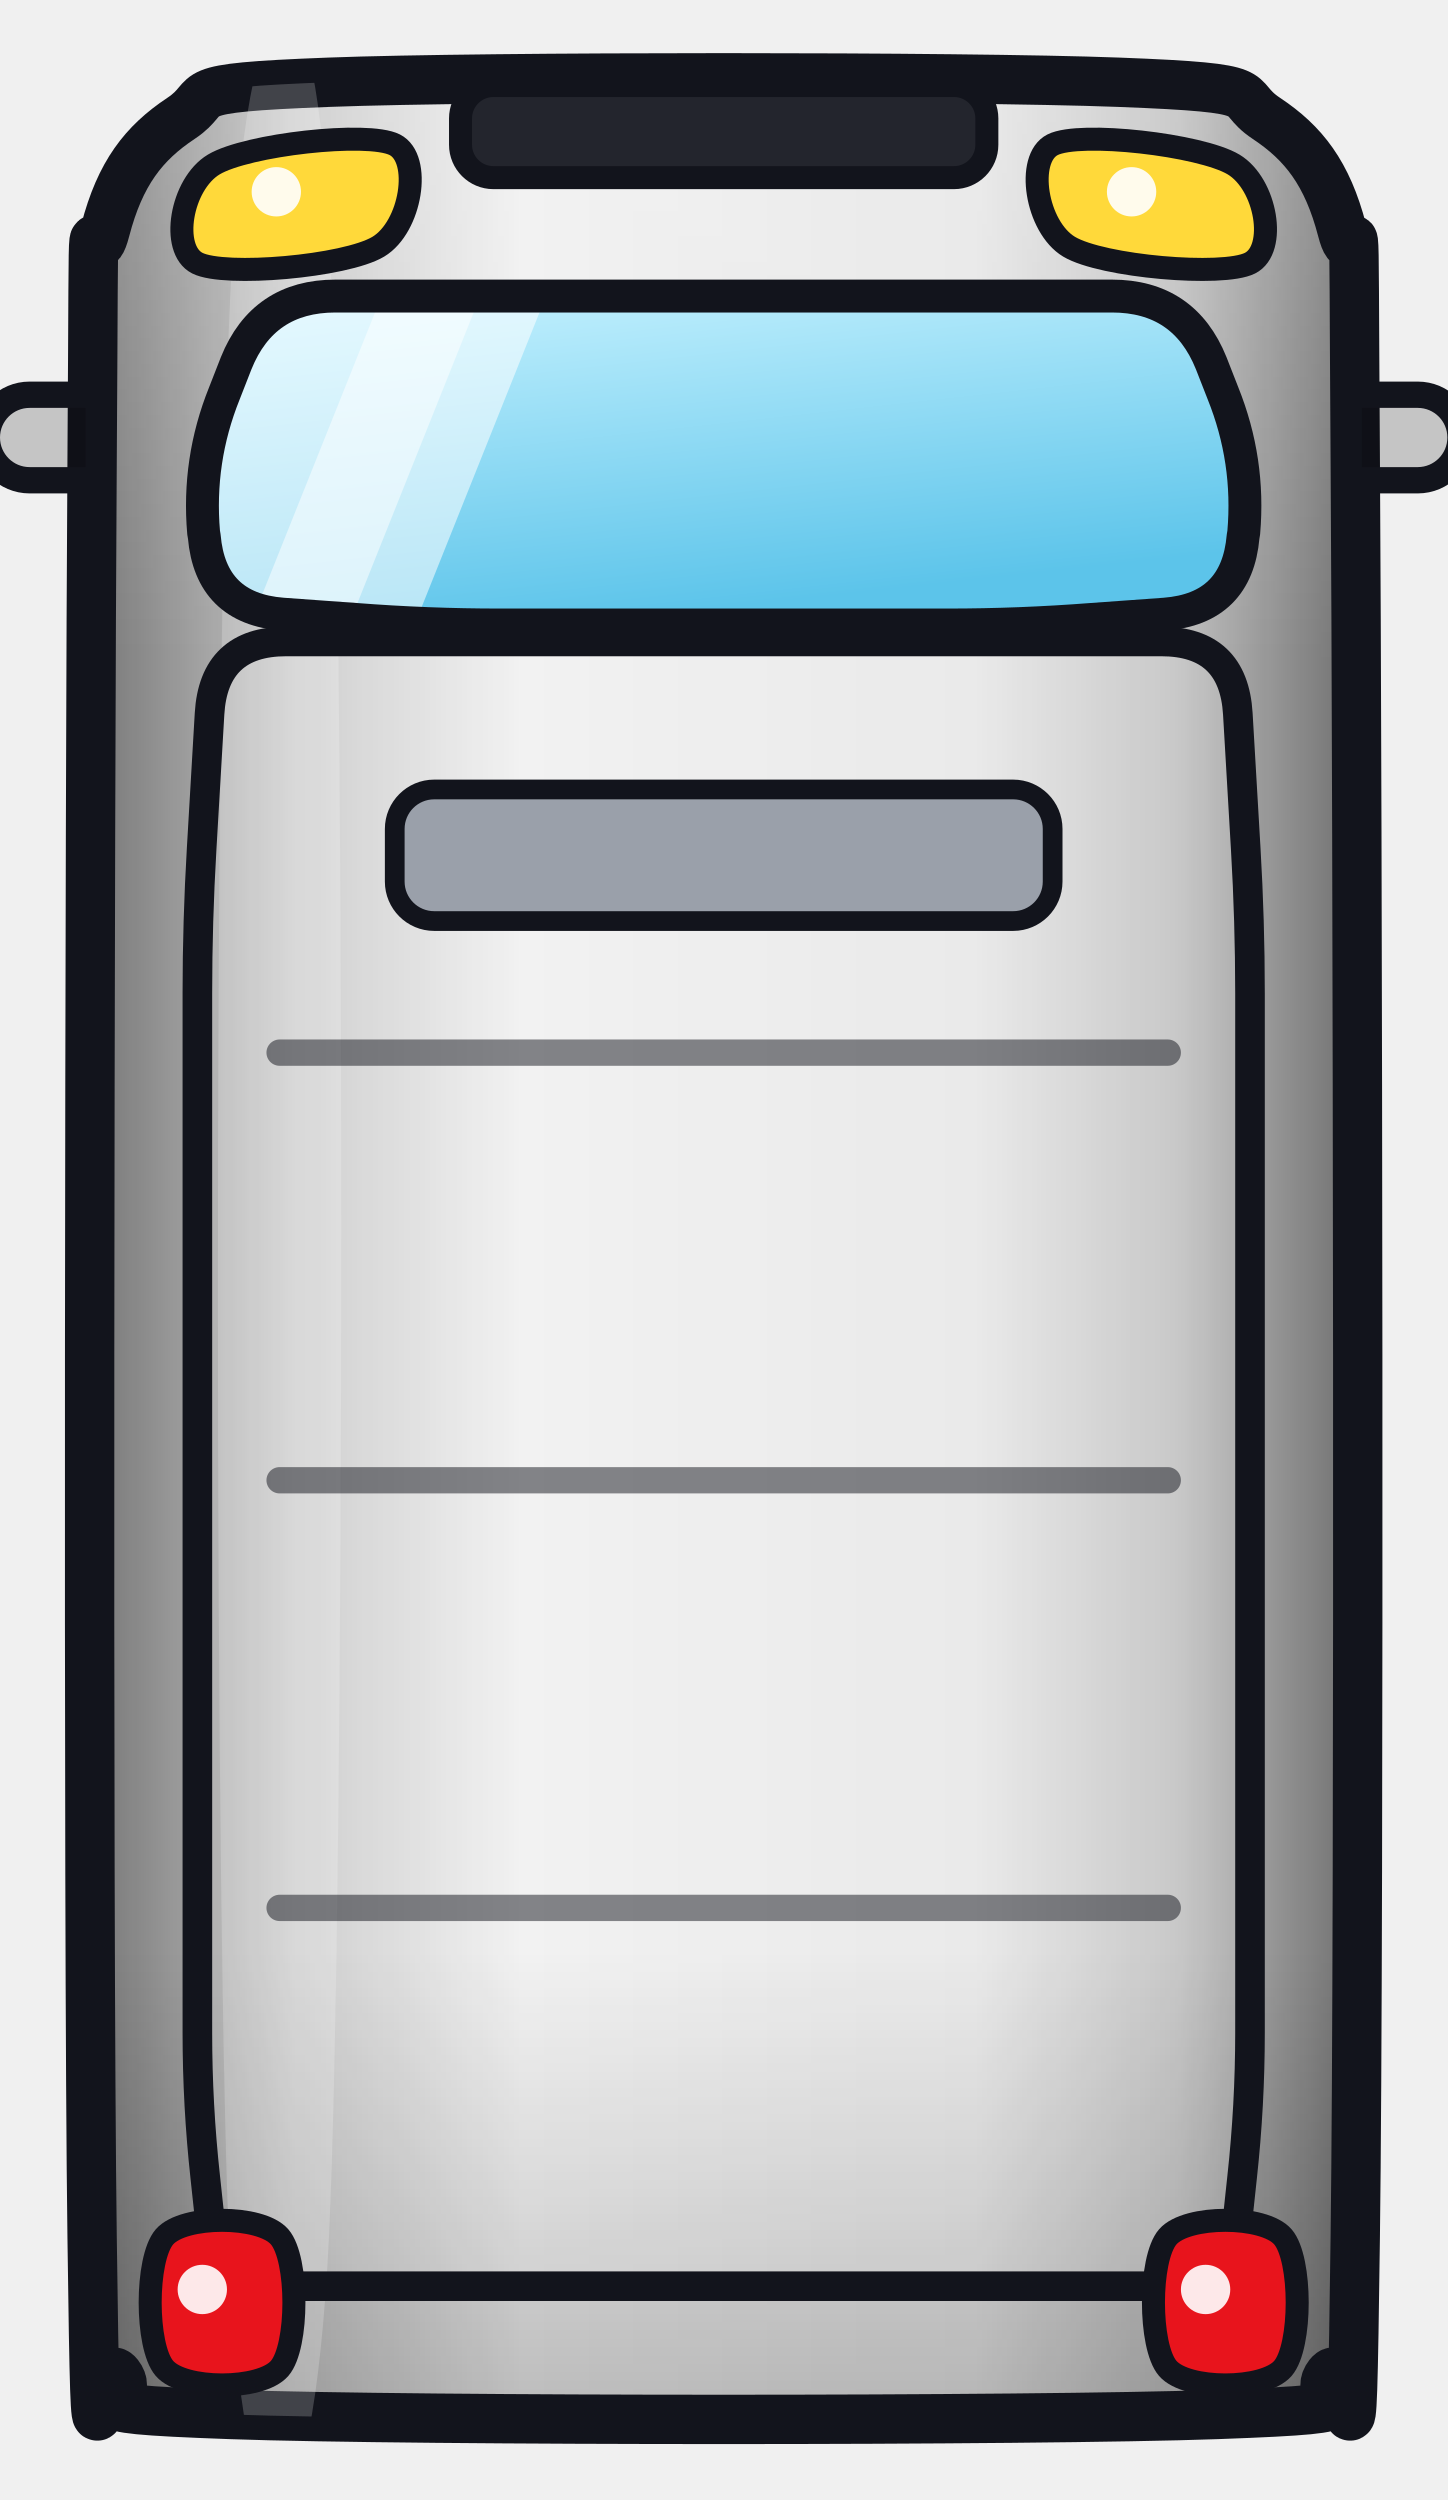
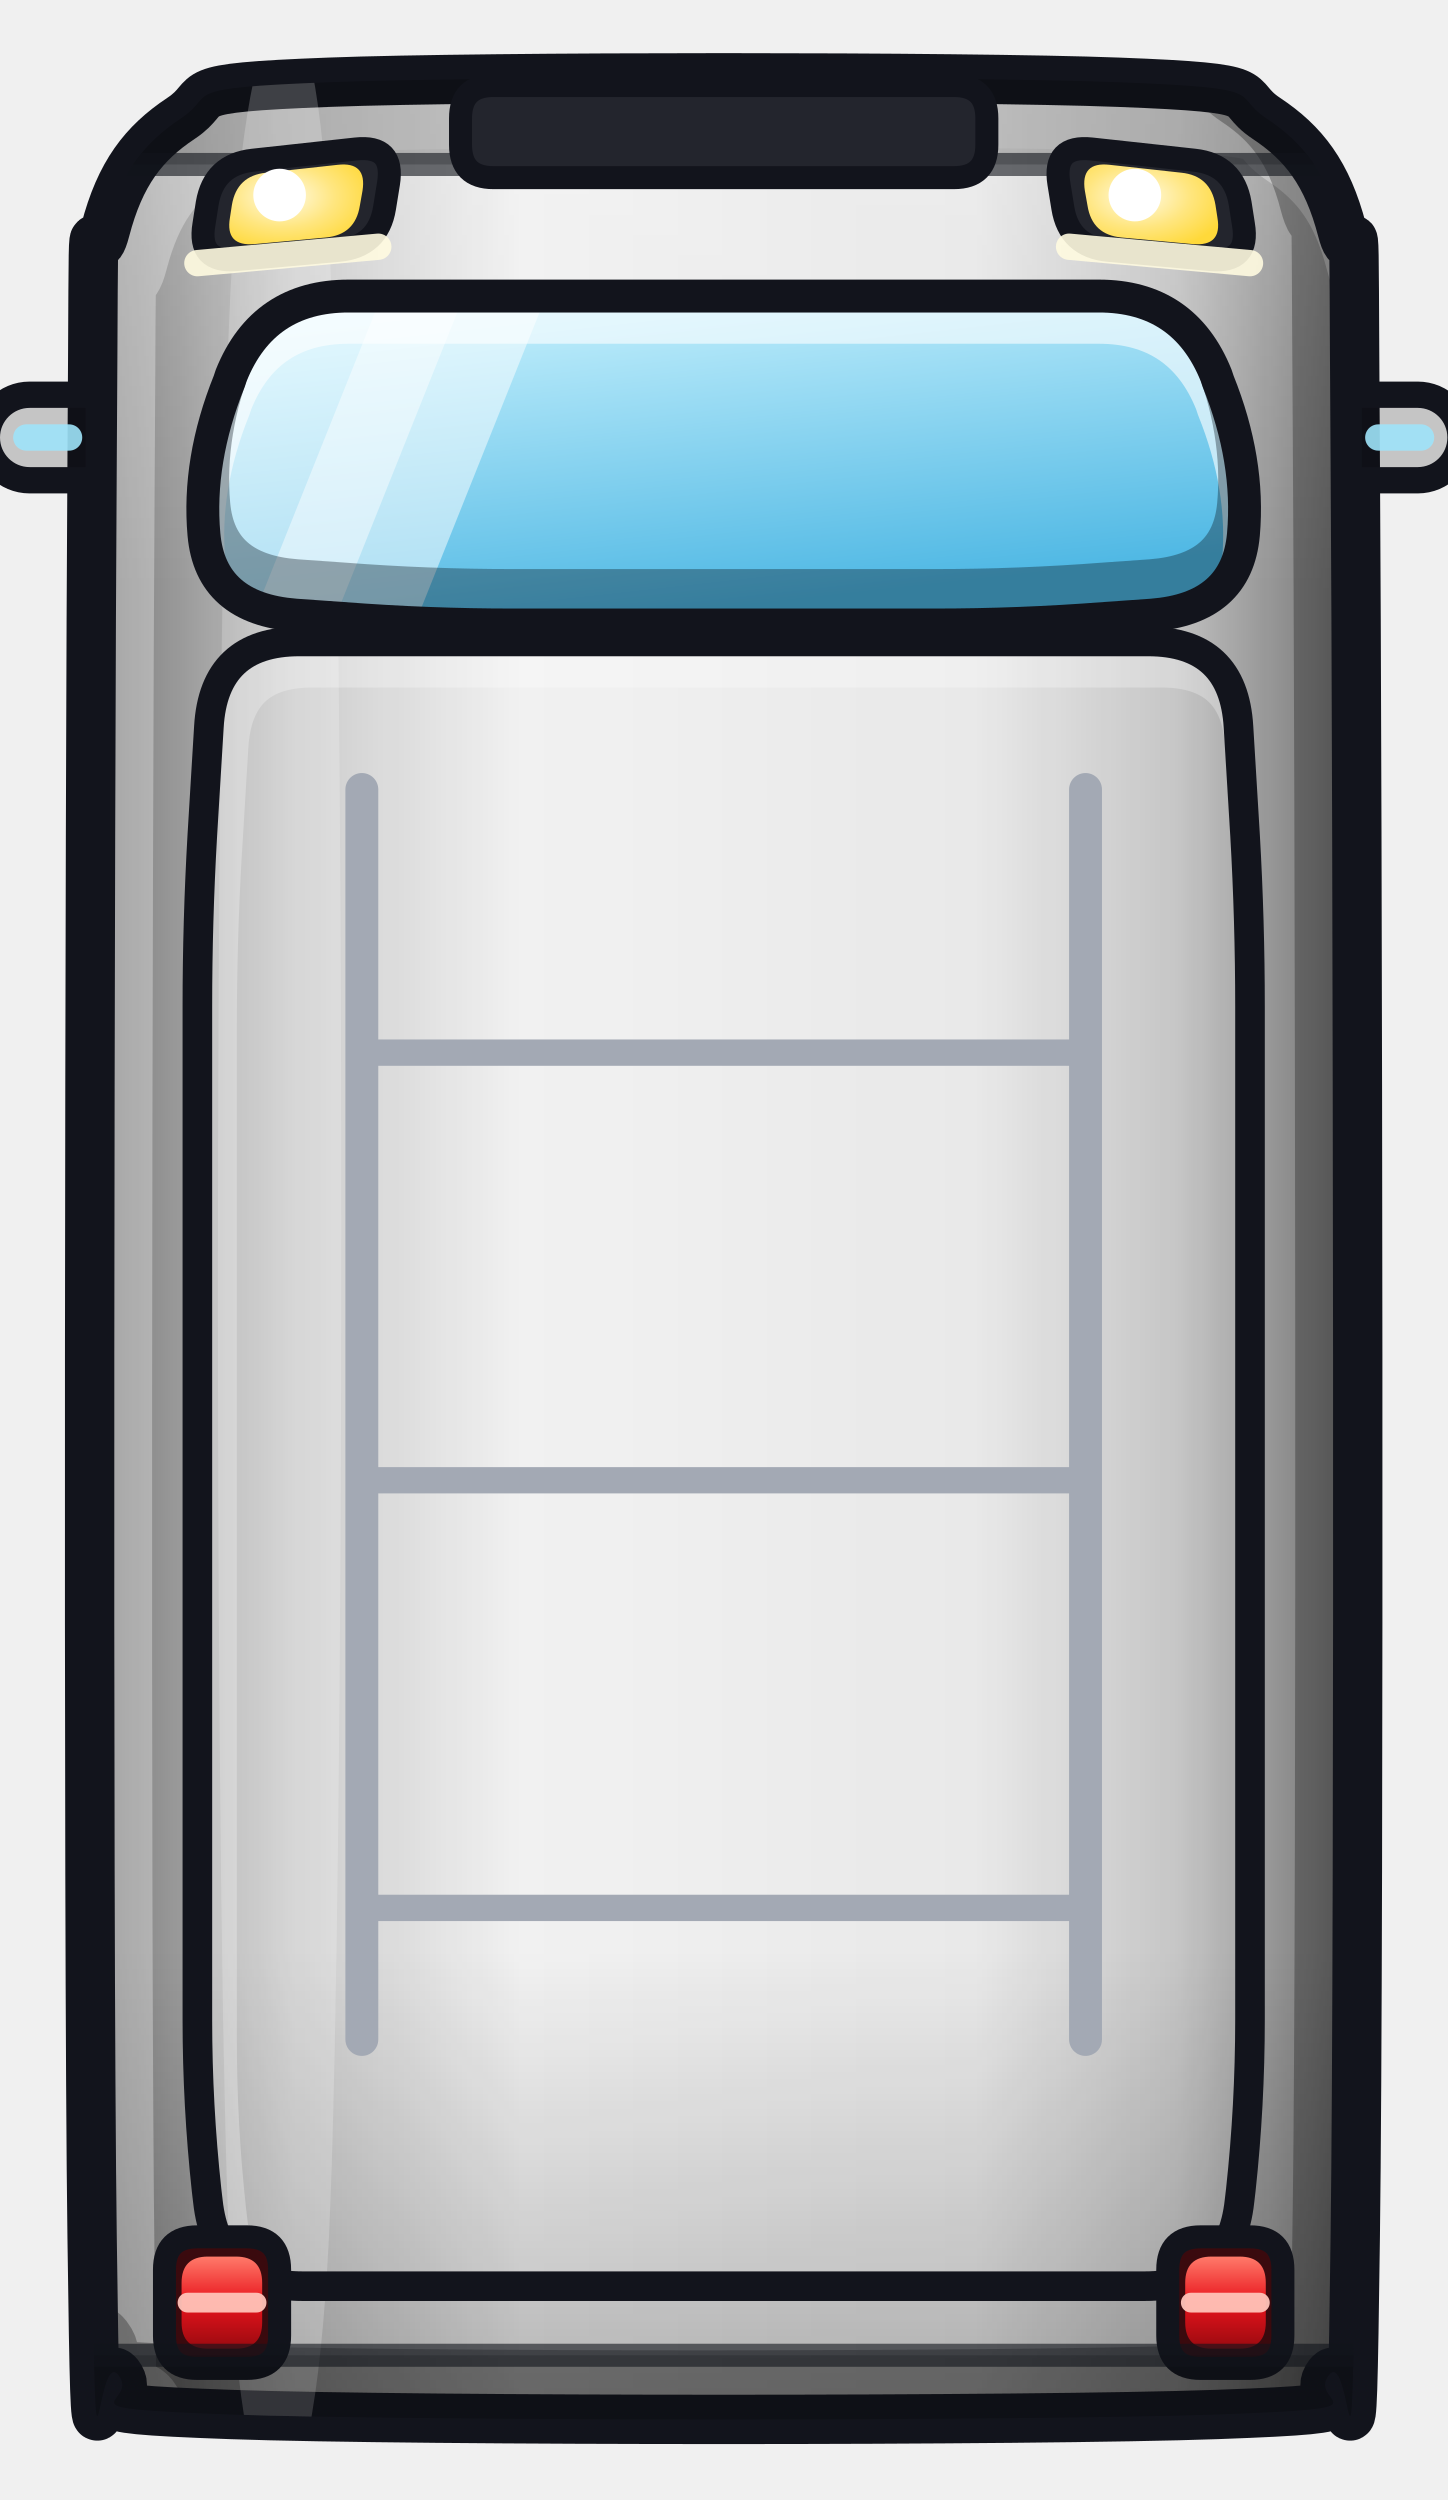
<svg xmlns="http://www.w3.org/2000/svg" width="176" height="304" viewBox="-22 -38 44 76">
  <defs>
-     <clipPath id="c1">
+     <linearGradient id="g1" x1="0" y1="0" x2="1" y2="0">
+       <stop offset="0" stop-color="#000" stop-opacity="0.45" />
+       <stop offset="0.3" stop-color="#000" stop-opacity="0" />
+       <stop offset="0.7" stop-color="#000" stop-opacity="0" />
+       <stop offset="1" stop-color="#000" stop-opacity="0.45" />
+     </linearGradient>
+     <clipPath id="c2">
      <path d="M12,-35.5 C16.75,-35.32 15.37,-35.15 16.5,-34.4 C17.63,-33.65 18.35,-32.73 18.8,-31 C19.25,-29.27 19.13,-34.17 19.2,-24 C19.27,-13.83 19.33,20.3 19.2,30 C19.07,39.7 19.1,33.3 18.4,34.2 C17.7,35.1 20.57,35.2 15,35.4 C9.43,35.6 -9.43,35.6 -15,35.4 C-20.57,35.2 -17.7,35.1 -18.4,34.2 C-19.1,33.3 -19.07,39.7 -19.2,30 C-19.33,20.3 -19.27,-13.83 -19.2,-24 C-19.13,-34.17 -19.25,-29.27 -18.8,-31 C-18.35,-32.73 -17.63,-33.65 -16.5,-34.4 C-15.37,-35.15 -16.75,-35.32 -12,-35.5 C-7.25,-35.68 7.25,-35.68 12,-35.5 Z" />
    </clipPath>
-     <linearGradient id="g2" x1="0" y1="0" x2="1" y2="0">
+     <linearGradient id="g3" x1="0" y1="0" x2="1" y2="0">
      <stop offset="0" stop-color="#000" stop-opacity="0.5" />
      <stop offset="0.16" stop-color="#000" stop-opacity="0.17" />
      <stop offset="0.34" stop-color="#000" stop-opacity="0" />
      <stop offset="0.7" stop-color="#000" stop-opacity="0.04" />
      <stop offset="0.86" stop-color="#000" stop-opacity="0.2" />
      <stop offset="1" stop-color="#000" stop-opacity="0.53" />
    </linearGradient>
-     <linearGradient id="v3" x1="0" y1="0" x2="0" y2="1">
-       <stop offset="0" stop-color="#fff" stop-opacity="0.18" />
-       <stop offset="0.25" stop-color="#fff" stop-opacity="0" />
+     <linearGradient id="g4" x1="0" y1="0" x2="0" y2="1">
+       <stop offset="0" stop-color="#fff" stop-opacity="0.2" />
+       <stop offset="0.22" stop-color="#fff" stop-opacity="0" />
      <stop offset="0.8" stop-color="#000" stop-opacity="0" />
-       <stop offset="1" stop-color="#000" stop-opacity="0.22" />
+       <stop offset="1" stop-color="#000" stop-opacity="0.25" />
    </linearGradient>
-     <linearGradient id="w4" x1="0" y1="0" x2="0.35" y2="1">
-       <stop offset="0" stop-color="#c9f3ff" />
-       <stop offset="1" stop-color="#5cc4ea" />
+     <radialGradient id="g5" cx="0.4" cy="0.4" r="0.7">
+       <stop offset="0" stop-color="#fffbe8" stop-opacity="1" />
+       <stop offset="0.55" stop-color="#ffe680" stop-opacity="1" />
+       <stop offset="1" stop-color="#ffd93a" stop-opacity="1" />
+     </radialGradient>
+     <radialGradient id="g6" cx="0.4" cy="0.4" r="0.7">
+       <stop offset="0" stop-color="#fffbe8" stop-opacity="1" />
+       <stop offset="0.55" stop-color="#ffe680" stop-opacity="1" />
+       <stop offset="1" stop-color="#ffd93a" stop-opacity="1" />
+     </radialGradient>
+     <linearGradient id="g7" x1="0" y1="0" x2="0.35" y2="1">
+       <stop offset="0" stop-color="#d2f6ff" stop-opacity="1" />
+       <stop offset="1" stop-color="#4fb8e4" stop-opacity="1" />
    </linearGradient>
-     <clipPath id="c5">
-       <path d="M11.8,-29 Q14,-29 14.82,-26.96 L15.18,-26.04 Q16,-24 15.81,-21.81 L15.79,-21.69 Q15.6,-19.5 13.41,-19.33 L11.19,-19.17 Q9,-19 6.8,-19 L-6.8,-19 Q-9,-19 -11.19,-19.17 L-13.41,-19.33 Q-15.6,-19.5 -15.79,-21.69 L-15.81,-21.81 Q-16,-24 -15.18,-26.04 L-14.82,-26.96 Q-14,-29 -11.8,-29 Z" />
+     <clipPath id="c8">
+       <path d="M11.4,-29 Q14,-29 14.97,-26.59 L15.03,-26.41 Q16,-24 15.8,-21.75 L15.8,-21.75 Q15.6,-19.5 13.01,-19.3 L11.59,-19.2 Q9,-19 6.4,-19 L-6.4,-19 Q-9,-19 -11.59,-19.2 L-13.01,-19.3 Q-15.6,-19.5 -15.8,-21.75 L-15.8,-21.75 Q-16,-24 -15.03,-26.41 L-14.97,-26.59 Q-14,-29 -11.4,-29 Z" />
    </clipPath>
+     <clipPath id="c9">
+       <path d="M12.9,-18.5 Q15.5,-18.5 15.65,-15.9 L15.85,-12.6 Q16,-10 16,-7.4 L16,23.4 Q16,26 15.72,28.58 L15.68,28.92 Q15.4,31.5 12.8,31.5 L-12.8,31.5 Q-15.4,31.5 -15.68,28.92 L-15.72,28.58 Q-16,26 -16,23.4 L-16,-7.4 Q-16,-10 -15.85,-12.6 L-15.65,-15.9 Q-15.5,-18.5 -12.9,-18.5 Z" />
+     </clipPath>
+     <linearGradient id="g10" x1="0" y1="0" x2="0" y2="1">
+       <stop offset="0" stop-color="#ff7a6a" stop-opacity="1" />
+       <stop offset="0.5" stop-color="#e8141c" stop-opacity="1" />
+       <stop offset="1" stop-color="#9a0a10" stop-opacity="1" />
+     </linearGradient>
+     <linearGradient id="g11" x1="0" y1="0" x2="0" y2="1">
+       <stop offset="0" stop-color="#ff7a6a" stop-opacity="1" />
+       <stop offset="0.5" stop-color="#e8141c" stop-opacity="1" />
+       <stop offset="1" stop-color="#9a0a10" stop-opacity="1" />
+     </linearGradient>
  </defs>
-   <g clip-path="url(#c1)">
-     <path d="M12,-35.5 C16.75,-35.32 15.37,-35.15 16.5,-34.4 C17.63,-33.65 18.35,-32.73 18.8,-31 C19.25,-29.27 19.13,-34.17 19.2,-24 C19.27,-13.83 19.33,20.3 19.2,30 C19.07,39.7 19.1,33.3 18.4,34.2 C17.7,35.1 20.57,35.2 15,35.4 C9.43,35.6 -9.43,35.6 -15,35.4 C-20.57,35.2 -17.7,35.1 -18.4,34.2 C-19.1,33.3 -19.07,39.7 -19.2,30 C-19.33,20.3 -19.27,-13.83 -19.2,-24 C-19.13,-34.17 -19.25,-29.27 -18.8,-31 C-18.35,-32.73 -17.63,-33.65 -16.5,-34.4 C-15.37,-35.15 -16.75,-35.32 -12,-35.5 C-7.25,-35.68 7.25,-35.68 12,-35.5 Z" fill="url(#g2)" />
-     <path d="M12,-35.5 C16.75,-35.32 15.37,-35.15 16.5,-34.4 C17.63,-33.65 18.35,-32.73 18.8,-31 C19.25,-29.27 19.13,-34.17 19.2,-24 C19.27,-13.83 19.33,20.3 19.2,30 C19.07,39.7 19.1,33.3 18.4,34.2 C17.7,35.1 20.57,35.2 15,35.4 C9.43,35.6 -9.43,35.6 -15,35.4 C-20.57,35.2 -17.7,35.1 -18.4,34.2 C-19.1,33.3 -19.07,39.7 -19.2,30 C-19.33,20.3 -19.27,-13.83 -19.2,-24 C-19.13,-34.17 -19.25,-29.27 -18.8,-31 C-18.35,-32.73 -17.63,-33.65 -16.5,-34.4 C-15.37,-35.15 -16.75,-35.32 -12,-35.5 C-7.25,-35.68 7.25,-35.68 12,-35.5 Z" fill="url(#v3)" />
+   <g clip-path="url(#c2)">
+     <path d="M12,-35.5 C16.75,-35.32 15.37,-35.15 16.5,-34.4 C17.63,-33.65 18.35,-32.73 18.8,-31 C19.25,-29.27 19.13,-34.17 19.2,-24 C19.27,-13.83 19.33,20.3 19.2,30 C19.07,39.7 19.1,33.3 18.4,34.2 C17.7,35.1 20.57,35.2 15,35.4 C9.43,35.6 -9.43,35.6 -15,35.4 C-20.57,35.2 -17.7,35.1 -18.4,34.2 C-19.1,33.3 -19.07,39.7 -19.2,30 C-19.33,20.3 -19.27,-13.83 -19.2,-24 C-19.13,-34.17 -19.25,-29.27 -18.8,-31 C-18.35,-32.73 -17.63,-33.65 -16.5,-34.4 C-15.37,-35.15 -16.75,-35.32 -12,-35.5 C-7.25,-35.68 7.25,-35.68 12,-35.5 Z" fill="url(#g3)" />
+     <path d="M12,-35.5 C16.75,-35.32 15.37,-35.15 16.5,-34.4 C17.63,-33.65 18.35,-32.73 18.8,-31 C19.25,-29.27 19.13,-34.17 19.2,-24 C19.27,-13.83 19.33,20.3 19.2,30 C19.07,39.7 19.1,33.3 18.4,34.2 C17.7,35.1 20.57,35.2 15,35.4 C9.43,35.6 -9.43,35.6 -15,35.4 C-20.57,35.2 -17.7,35.1 -18.4,34.2 C-19.1,33.3 -19.07,39.7 -19.2,30 C-19.33,20.3 -19.27,-13.83 -19.2,-24 C-19.13,-34.17 -19.25,-29.27 -18.8,-31 C-18.35,-32.73 -17.63,-33.65 -16.5,-34.4 C-15.37,-35.15 -16.75,-35.32 -12,-35.5 C-7.25,-35.68 7.25,-35.68 12,-35.5 Z" fill="url(#g4)" />
+     <path d="M12,-35.5 C16.75,-35.32 15.37,-35.15 16.5,-34.4 C17.63,-33.65 18.35,-32.73 18.8,-31 C19.25,-29.27 19.13,-34.17 19.2,-24 C19.27,-13.83 19.33,20.3 19.2,30 C19.07,39.7 19.1,33.3 18.4,34.2 C17.7,35.1 20.57,35.2 15,35.4 C9.43,35.6 -9.43,35.6 -15,35.4 C-20.57,35.2 -17.7,35.1 -18.4,34.2 C-19.1,33.3 -19.07,39.7 -19.2,30 C-19.33,20.3 -19.27,-13.83 -19.2,-24 C-19.13,-34.17 -19.25,-29.27 -18.8,-31 C-18.35,-32.73 -17.63,-33.65 -16.5,-34.4 C-15.37,-35.15 -16.75,-35.32 -12,-35.5 C-7.25,-35.68 7.25,-35.68 12,-35.5 Z" fill="none" stroke="#fff" stroke-opacity="0.32" stroke-width="2.4" transform="translate(0.7,0.9)" />
+     <path d="M12,-35.5 C16.75,-35.32 15.37,-35.15 16.5,-34.4 C17.63,-33.65 18.35,-32.73 18.8,-31 C19.25,-29.27 19.13,-34.17 19.2,-24 C19.27,-13.83 19.33,20.3 19.2,30 C19.07,39.7 19.1,33.3 18.4,34.2 C17.7,35.1 20.57,35.2 15,35.4 C9.43,35.6 -9.43,35.6 -15,35.4 C-20.57,35.2 -17.7,35.1 -18.4,34.2 C-19.1,33.3 -19.07,39.7 -19.2,30 C-19.33,20.3 -19.27,-13.83 -19.2,-24 C-19.13,-34.17 -19.25,-29.27 -18.8,-31 C-18.35,-32.73 -17.63,-33.65 -16.5,-34.4 C-15.37,-35.15 -16.75,-35.32 -12,-35.5 C-7.25,-35.68 7.25,-35.68 12,-35.5 Z" fill="none" stroke="#000" stroke-opacity="0.28" stroke-width="2.4" transform="translate(-0.7,-0.9)" />
  </g>
-   <path d="M12,-35.5 C16.75,-35.32 15.37,-35.15 16.5,-34.4 C17.63,-33.65 18.35,-32.73 18.8,-31 C19.25,-29.27 19.13,-34.17 19.2,-24 C19.27,-13.83 19.33,20.3 19.2,30 C19.07,39.7 19.1,33.3 18.4,34.2 C17.7,35.1 20.57,35.2 15,35.4 C9.43,35.6 -9.43,35.6 -15,35.4 C-20.57,35.2 -17.7,35.1 -18.4,34.2 C-19.1,33.3 -19.07,39.7 -19.2,30 C-19.33,20.3 -19.27,-13.83 -19.2,-24 C-19.13,-34.17 -19.25,-29.27 -18.8,-31 C-18.35,-32.73 -17.63,-33.65 -16.5,-34.4 C-15.37,-35.15 -16.75,-35.32 -12,-35.5 C-7.25,-35.68 7.25,-35.68 12,-35.5 Z" fill="none" stroke="#12141c" stroke-width="1.5" stroke-linejoin="round" />
-   <g clip-path="url(#c1)">
+   <path d="M12,-35.5 C16.75,-35.32 15.37,-35.15 16.5,-34.4 C17.63,-33.65 18.35,-32.73 18.8,-31 C19.25,-29.27 19.13,-34.17 19.2,-24 C19.27,-13.83 19.33,20.3 19.2,30 C19.07,39.7 19.1,33.3 18.4,34.2 C17.7,35.1 20.57,35.2 15,35.4 C9.43,35.6 -9.43,35.6 -15,35.4 C-20.57,35.2 -17.7,35.1 -18.4,34.2 C-19.1,33.3 -19.07,39.7 -19.2,30 C-19.33,20.3 -19.27,-13.83 -19.2,-24 C-19.13,-34.17 -19.25,-29.27 -18.8,-31 C-18.35,-32.73 -17.63,-33.65 -16.5,-34.4 C-15.37,-35.15 -16.75,-35.32 -12,-35.5 C-7.25,-35.68 7.25,-35.68 12,-35.5 Z" fill="none" stroke="#12141c" stroke-width="1.5" stroke-linejoin="round" stroke-linecap="round" />
+   <g clip-path="url(#c2)">
+     <rect x="-30" y="-36.5" width="60" height="3.5" fill="#000" fill-opacity="0.22" />
+     <path d="M-30,-33 L30,-33" stroke="#12141c" stroke-opacity="0.6" stroke-width="0.7" stroke-linecap="round" />
+   </g>
+   <path d="M-8,-34.4 Q-8,-35.4 -7,-35.4 L7,-35.4 Q8,-35.4 8,-34.4 L8,-33.6 Q8,-32.6 7,-32.6 L-7,-32.6 Q-8,-32.6 -8,-33.6 Z" fill="#23252d" stroke="#12141c" stroke-width="0.7" stroke-linejoin="round" stroke-linecap="round" />
+   <g clip-path="url(#c2)">
    <path d="M-15,-29 C-14.5,-39.33 -12.5,-40.83 -12,-31 C-11.5,-21.17 -11.5,19.67 -12,30 C-12.5,40.33 -14.5,40.83 -15,31 C-15.5,21.17 -15.5,-18.67 -15,-29 Z" fill="#fff" fill-opacity="0.2" />
  </g>
-   <rect x="-8" y="-35.4" width="16" height="2.8" rx="1" fill="#23252d" stroke="#12141c" stroke-width="0.7" />
-   <path d="M10,-33.6 C10.83,-34.02 14.5,-33.6 15.5,-33 C16.5,-32.4 16.83,-30.42 16,-30 C15.17,-29.58 11.5,-29.9 10.5,-30.5 C9.5,-31.1 9.17,-33.18 10,-33.6 Z" fill="#ffd93a" stroke="#12141c" stroke-width="0.7" stroke-linejoin="round" />
-   <circle cx="12.4" cy="-32.17" r="0.75" fill="#fff" fill-opacity="0.9" />
-   <path d="M-10,-33.6 C-10.83,-34.02 -14.5,-33.6 -15.5,-33 C-16.5,-32.4 -16.83,-30.42 -16,-30 C-15.17,-29.58 -11.5,-29.9 -10.5,-30.5 C-9.5,-31.1 -9.17,-33.18 -10,-33.6 Z" fill="#ffd93a" stroke="#12141c" stroke-width="0.7" stroke-linejoin="round" />
-   <circle cx="-13.6" cy="-32.17" r="0.75" fill="#fff" fill-opacity="0.9" />
-   <path d="M11.8,-29 Q14,-29 14.82,-26.96 L15.18,-26.04 Q16,-24 15.81,-21.81 L15.79,-21.69 Q15.6,-19.5 13.41,-19.33 L11.19,-19.17 Q9,-19 6.8,-19 L-6.8,-19 Q-9,-19 -11.19,-19.17 L-13.41,-19.33 Q-15.6,-19.5 -15.79,-21.69 L-15.81,-21.81 Q-16,-24 -15.18,-26.04 L-14.82,-26.96 Q-14,-29 -11.8,-29 Z" fill="url(#w4)" />
-   <g clip-path="url(#c5)" fill="#fff">
-     <path d="M-40,40 L-30,40 L10,-60 L0,-60 Z" fill-opacity="0.55" transform="translate(-3,0)" />
-     <path d="M-40,40 L-37,40 L3,-60 L0,-60 Z" fill-opacity="0.5" transform="translate(2,0)" />
+   <path d="M10.19,-32.42 Q10,-33.6 11.19,-33.47 L14.31,-33.13 Q15.5,-33 15.7,-31.82 L15.8,-31.18 Q16,-30 14.8,-30.11 L11.7,-30.39 Q10.5,-30.5 10.31,-31.68 Z" fill="#23252d" stroke="#12141c" stroke-width="0.7" stroke-linejoin="round" stroke-linecap="round" />
+   <path d="M10.98,-32.2 Q10.84,-33.09 11.73,-32.99 L13.91,-32.75 Q14.8,-32.66 14.95,-31.77 L15.01,-31.38 Q15.16,-30.5 14.26,-30.58 L12.1,-30.78 Q11.2,-30.86 11.06,-31.75 Z" fill="url(#g5)" />
+   <circle cx="12.5" cy="-32.07" r="0.8" fill="#fff" />
+   <path d="M10.5,-30.5 L16,-30" stroke="#fffbe0" stroke-opacity="0.9" stroke-width="0.8" stroke-linecap="round" />
+   <path d="M-10.19,-32.42 Q-10,-33.6 -11.19,-33.47 L-14.31,-33.13 Q-15.5,-33 -15.7,-31.82 L-15.8,-31.18 Q-16,-30 -14.8,-30.11 L-11.7,-30.39 Q-10.5,-30.5 -10.31,-31.68 Z" fill="#23252d" stroke="#12141c" stroke-width="0.7" stroke-linejoin="round" stroke-linecap="round" />
+   <path d="M-10.98,-32.2 Q-10.84,-33.09 -11.73,-32.99 L-13.91,-32.75 Q-14.8,-32.66 -14.95,-31.77 L-15.01,-31.38 Q-15.16,-30.5 -14.26,-30.58 L-12.1,-30.78 Q-11.2,-30.86 -11.06,-31.75 Z" fill="url(#g6)" />
+   <circle cx="-13.5" cy="-32.07" r="0.8" fill="#fff" />
+   <path d="M-10.5,-30.5 L-16,-30" stroke="#fffbe0" stroke-opacity="0.9" stroke-width="0.8" stroke-linecap="round" />
+   <path d="M11.4,-29 Q14,-29 14.97,-26.59 L15.03,-26.41 Q16,-24 15.8,-21.75 L15.8,-21.75 Q15.6,-19.5 13.01,-19.3 L11.59,-19.2 Q9,-19 6.4,-19 L-6.4,-19 Q-9,-19 -11.59,-19.2 L-13.01,-19.3 Q-15.6,-19.5 -15.8,-21.75 L-15.8,-21.75 Q-16,-24 -15.03,-26.41 L-14.97,-26.59 Q-14,-29 -11.4,-29 Z" fill="url(#g7)" />
+   <g clip-path="url(#c8)">
+     <path d="M-40,40 L-30,40 L10,-60 L0,-60 Z" fill="#fff" fill-opacity="0.5" transform="translate(-3,0)" />
+     <path d="M-40,40 L-37.5,40 L2.5,-60 L0,-60 Z" fill="#fff" fill-opacity="0.45" transform="translate(2,0)" />
+     <path d="M11.4,-29 Q14,-29 14.97,-26.59 L15.03,-26.41 Q16,-24 15.8,-21.75 L15.8,-21.75 Q15.6,-19.5 13.01,-19.3 L11.59,-19.2 Q9,-19 6.4,-19 L-6.4,-19 Q-9,-19 -11.59,-19.2 L-13.01,-19.3 Q-15.6,-19.5 -15.8,-21.75 L-15.8,-21.75 Q-16,-24 -15.03,-26.41 L-14.97,-26.59 Q-14,-29 -11.4,-29 Z" fill="none" stroke="#fff" stroke-opacity="0.6" stroke-width="1.3" transform="translate(0,0.8)" />
+     <path d="M11.4,-29 Q14,-29 14.97,-26.59 L15.03,-26.41 Q16,-24 15.8,-21.75 L15.8,-21.75 Q15.6,-19.5 13.01,-19.3 L11.59,-19.2 Q9,-19 6.4,-19 L-6.4,-19 Q-9,-19 -11.59,-19.2 L-13.01,-19.3 Q-15.6,-19.5 -15.8,-21.75 L-15.8,-21.75 Q-16,-24 -15.03,-26.41 L-14.97,-26.59 Q-14,-29 -11.4,-29 Z" fill="none" stroke="#06121c" stroke-opacity="0.35" stroke-width="1.6" transform="translate(0,-0.9)" />
  </g>
-   <path d="M11.8,-29 Q14,-29 14.82,-26.96 L15.18,-26.04 Q16,-24 15.81,-21.81 L15.79,-21.69 Q15.6,-19.5 13.41,-19.33 L11.19,-19.17 Q9,-19 6.8,-19 L-6.8,-19 Q-9,-19 -11.19,-19.17 L-13.41,-19.33 Q-15.6,-19.5 -15.79,-21.69 L-15.81,-21.81 Q-16,-24 -15.18,-26.04 L-14.82,-26.96 Q-14,-29 -11.8,-29 Z" fill="none" stroke="#12141c" stroke-width="1" stroke-linejoin="round" />
+   <path d="M11.4,-29 Q14,-29 14.97,-26.59 L15.03,-26.41 Q16,-24 15.8,-21.75 L15.8,-21.75 Q15.6,-19.5 13.01,-19.3 L11.59,-19.2 Q9,-19 6.4,-19 L-6.4,-19 Q-9,-19 -11.59,-19.2 L-13.01,-19.3 Q-15.6,-19.5 -15.8,-21.75 L-15.8,-21.75 Q-16,-24 -15.03,-26.41 L-14.97,-26.59 Q-14,-29 -11.4,-29 Z" fill="none" stroke="#12141c" stroke-width="1" stroke-linejoin="round" stroke-linecap="round" />
  <path d="M19,-26 h2.1 a1.3,1.3 0 0 1 0,2.6 h-2.1 Z" fill="#000" fill-opacity="0.18" />
-   <path d="M19,-26 h2.1 a1.3,1.3 0 0 1 0,2.6 h-2.1 Z" fill="none" stroke="#12141c" stroke-width="0.8" />
+   <path d="M19,-26 h2.1 a1.3,1.3 0 0 1 0,2.6 h-2.1 Z" fill="none" stroke="#12141c" stroke-width="0.8" stroke-linejoin="round" stroke-linecap="round" />
+   <path d="M19.9,-24.7 L21.2,-24.7" stroke="#9fe3fa" stroke-opacity="0.9" stroke-width="0.8" stroke-linecap="round" />
  <path d="M-19,-26 h-2.1 a1.3,1.3 0 0 0 0,2.6 h2.1 Z" fill="#000" fill-opacity="0.18" />
-   <path d="M-19,-26 h-2.1 a1.3,1.3 0 0 0 0,2.6 h2.1 Z" fill="none" stroke="#12141c" stroke-width="0.8" />
-   <path d="M13.3,-18.5 Q15.5,-18.5 15.63,-16.3 L15.87,-12.2 Q16,-10 16,-7.8 L16,23.8 Q16,26 15.76,28.19 L15.64,29.31 Q15.4,31.5 13.2,31.5 L-13.2,31.5 Q-15.4,31.5 -15.64,29.31 L-15.76,28.19 Q-16,26 -16,23.8 L-16,-7.8 Q-16,-10 -15.87,-12.2 L-15.63,-16.3 Q-15.5,-18.5 -13.3,-18.5 Z" fill="#ffffff" fill-opacity="0.13" />
-   <path d="M13.3,-18.5 Q15.5,-18.5 15.63,-16.3 L15.87,-12.2 Q16,-10 16,-7.8 L16,23.8 Q16,26 15.76,28.19 L15.64,29.31 Q15.4,31.5 13.2,31.5 L-13.2,31.5 Q-15.4,31.5 -15.64,29.31 L-15.76,28.19 Q-16,26 -16,23.8 L-16,-7.8 Q-16,-10 -15.87,-12.2 L-15.63,-16.3 Q-15.5,-18.5 -13.3,-18.5 Z" fill="none" stroke="#12141c" stroke-width="0.9" stroke-linejoin="round" />
-   <path d="M-13.5,-6 L13.5,-6" fill="none" stroke="#12141c" stroke-opacity="0.5" stroke-width="0.8" stroke-linecap="round" />
-   <path d="M-13.5,7 L13.5,7" fill="none" stroke="#12141c" stroke-opacity="0.5" stroke-width="0.8" stroke-linecap="round" />
-   <path d="M-13.5,20 L13.5,20" fill="none" stroke="#12141c" stroke-opacity="0.5" stroke-width="0.8" stroke-linecap="round" />
-   <rect x="-10" y="-14" width="20" height="4" rx="1.2" fill="#9aa0aa" stroke="#12141c" stroke-width="0.6" />
-   <path d="M13.5,30 C14.08,29.33 16.42,29.33 17,30 C17.58,30.67 17.58,33.33 17,34 C16.42,34.67 14.08,34.67 13.5,34 C12.92,33.33 12.92,30.67 13.5,30 Z" fill="#e8141c" stroke="#12141c" stroke-width="0.7" stroke-linejoin="round" />
-   <circle cx="14.65" cy="31.6" r="0.75" fill="#fff" fill-opacity="0.9" />
-   <path d="M-13.5,30 C-14.08,29.33 -16.42,29.33 -17,30 C-17.58,30.67 -17.58,33.33 -17,34 C-16.42,34.67 -14.08,34.67 -13.5,34 C-12.92,33.33 -12.92,30.67 -13.5,30 Z" fill="#e8141c" stroke="#12141c" stroke-width="0.7" stroke-linejoin="round" />
-   <circle cx="-15.85" cy="31.6" r="0.75" fill="#fff" fill-opacity="0.9" />
+   <path d="M-19,-26 h-2.1 a1.3,1.3 0 0 0 0,2.6 h2.1 Z" fill="none" stroke="#12141c" stroke-width="0.8" stroke-linejoin="round" stroke-linecap="round" />
+   <path d="M-19.9,-24.7 L-21.2,-24.7" stroke="#9fe3fa" stroke-opacity="0.9" stroke-width="0.8" stroke-linecap="round" />
+   <path d="M12.9,-18.5 Q15.5,-18.5 15.65,-15.9 L15.85,-12.6 Q16,-10 16,-7.4 L16,23.4 Q16,26 15.72,28.58 L15.68,28.92 Q15.4,31.5 12.8,31.5 L-12.8,31.5 Q-15.4,31.5 -15.68,28.92 L-15.72,28.58 Q-16,26 -16,23.4 L-16,-7.4 Q-16,-10 -15.85,-12.6 L-15.65,-15.9 Q-15.5,-18.5 -12.9,-18.5 Z" fill="#ffffff" fill-opacity="0.09" />
+   <g clip-path="url(#c9)">
+     <path d="M12.9,-18.5 Q15.5,-18.5 15.65,-15.9 L15.85,-12.6 Q16,-10 16,-7.4 L16,23.4 Q16,26 15.72,28.58 L15.68,28.92 Q15.4,31.5 12.8,31.5 L-12.8,31.5 Q-15.4,31.5 -15.68,28.92 L-15.72,28.58 Q-16,26 -16,23.4 L-16,-7.4 Q-16,-10 -15.85,-12.6 L-15.65,-15.9 Q-15.5,-18.5 -12.9,-18.5 Z" fill="none" stroke="#fff" stroke-opacity="0.28" stroke-width="1.6" transform="translate(0.4,0.6)" />
+   </g>
+   <path d="M12.9,-18.5 Q15.5,-18.5 15.65,-15.9 L15.85,-12.6 Q16,-10 16,-7.4 L16,23.4 Q16,26 15.72,28.58 L15.68,28.92 Q15.4,31.5 12.8,31.5 L-12.8,31.5 Q-15.4,31.5 -15.68,28.92 L-15.72,28.58 Q-16,26 -16,23.4 L-16,-7.4 Q-16,-10 -15.85,-12.6 L-15.65,-15.9 Q-15.5,-18.5 -12.9,-18.5 Z" fill="none" stroke="#12141c" stroke-width="0.9" stroke-linejoin="round" stroke-linecap="round" />
+   <path d="M-11,-14 L-11,24" stroke="#a3a9b4" stroke-opacity="1" stroke-width="1" stroke-linecap="round" />
+   <path d="M11,-14 L11,24" stroke="#a3a9b4" stroke-opacity="1" stroke-width="1" stroke-linecap="round" />
+   <path d="M-11,-6 L11,-6" stroke="#a3a9b4" stroke-opacity="1" stroke-width="0.8" stroke-linecap="round" />
+   <path d="M-11,7 L11,7" stroke="#a3a9b4" stroke-opacity="1" stroke-width="0.8" stroke-linecap="round" />
+   <path d="M-11,20 L11,20" stroke="#a3a9b4" stroke-opacity="1" stroke-width="0.8" stroke-linecap="round" />
+   <path d="M13.5,31 Q13.5,30 14.5,30 L16,30 Q17,30 17,31 L17,33 Q17,34 16,34 L14.5,34 Q13.5,34 13.5,33 Z" fill="#3a0a0e" stroke="#12141c" stroke-width="0.7" stroke-linejoin="round" stroke-linecap="round" />
+   <path d="M14.03,31.4 Q14.03,30.6 14.83,30.6 L15.68,30.6 Q16.48,30.6 16.48,31.4 L16.48,32.6 Q16.48,33.4 15.68,33.4 L14.83,33.4 Q14.03,33.4 14.03,32.6 Z" fill="url(#g10)" />
+   <path d="M14.2,32 L16.3,32" stroke="#ffc2b8" stroke-opacity="0.95" stroke-width="0.6" stroke-linecap="round" />
+   <path d="M-13.5,31 Q-13.5,30 -14.5,30 L-16,30 Q-17,30 -17,31 L-17,33 Q-17,34 -16,34 L-14.5,34 Q-13.5,34 -13.5,33 Z" fill="#3a0a0e" stroke="#12141c" stroke-width="0.7" stroke-linejoin="round" stroke-linecap="round" />
+   <path d="M-14.03,31.4 Q-14.03,30.6 -14.83,30.6 L-15.68,30.6 Q-16.48,30.6 -16.48,31.4 L-16.48,32.6 Q-16.48,33.4 -15.68,33.4 L-14.83,33.4 Q-14.03,33.4 -14.03,32.6 Z" fill="url(#g11)" />
+   <path d="M-16.3,32 L-14.2,32" stroke="#ffc2b8" stroke-opacity="0.95" stroke-width="0.6" stroke-linecap="round" />
+   <g clip-path="url(#c2)">
+     <rect x="-30" y="33.6" width="60" height="2.4" fill="#000" fill-opacity="0.22" />
+     <path d="M-30,33.6 L30,33.6" stroke="#12141c" stroke-opacity="0.6" stroke-width="0.7" stroke-linecap="round" />
+   </g>
</svg>
